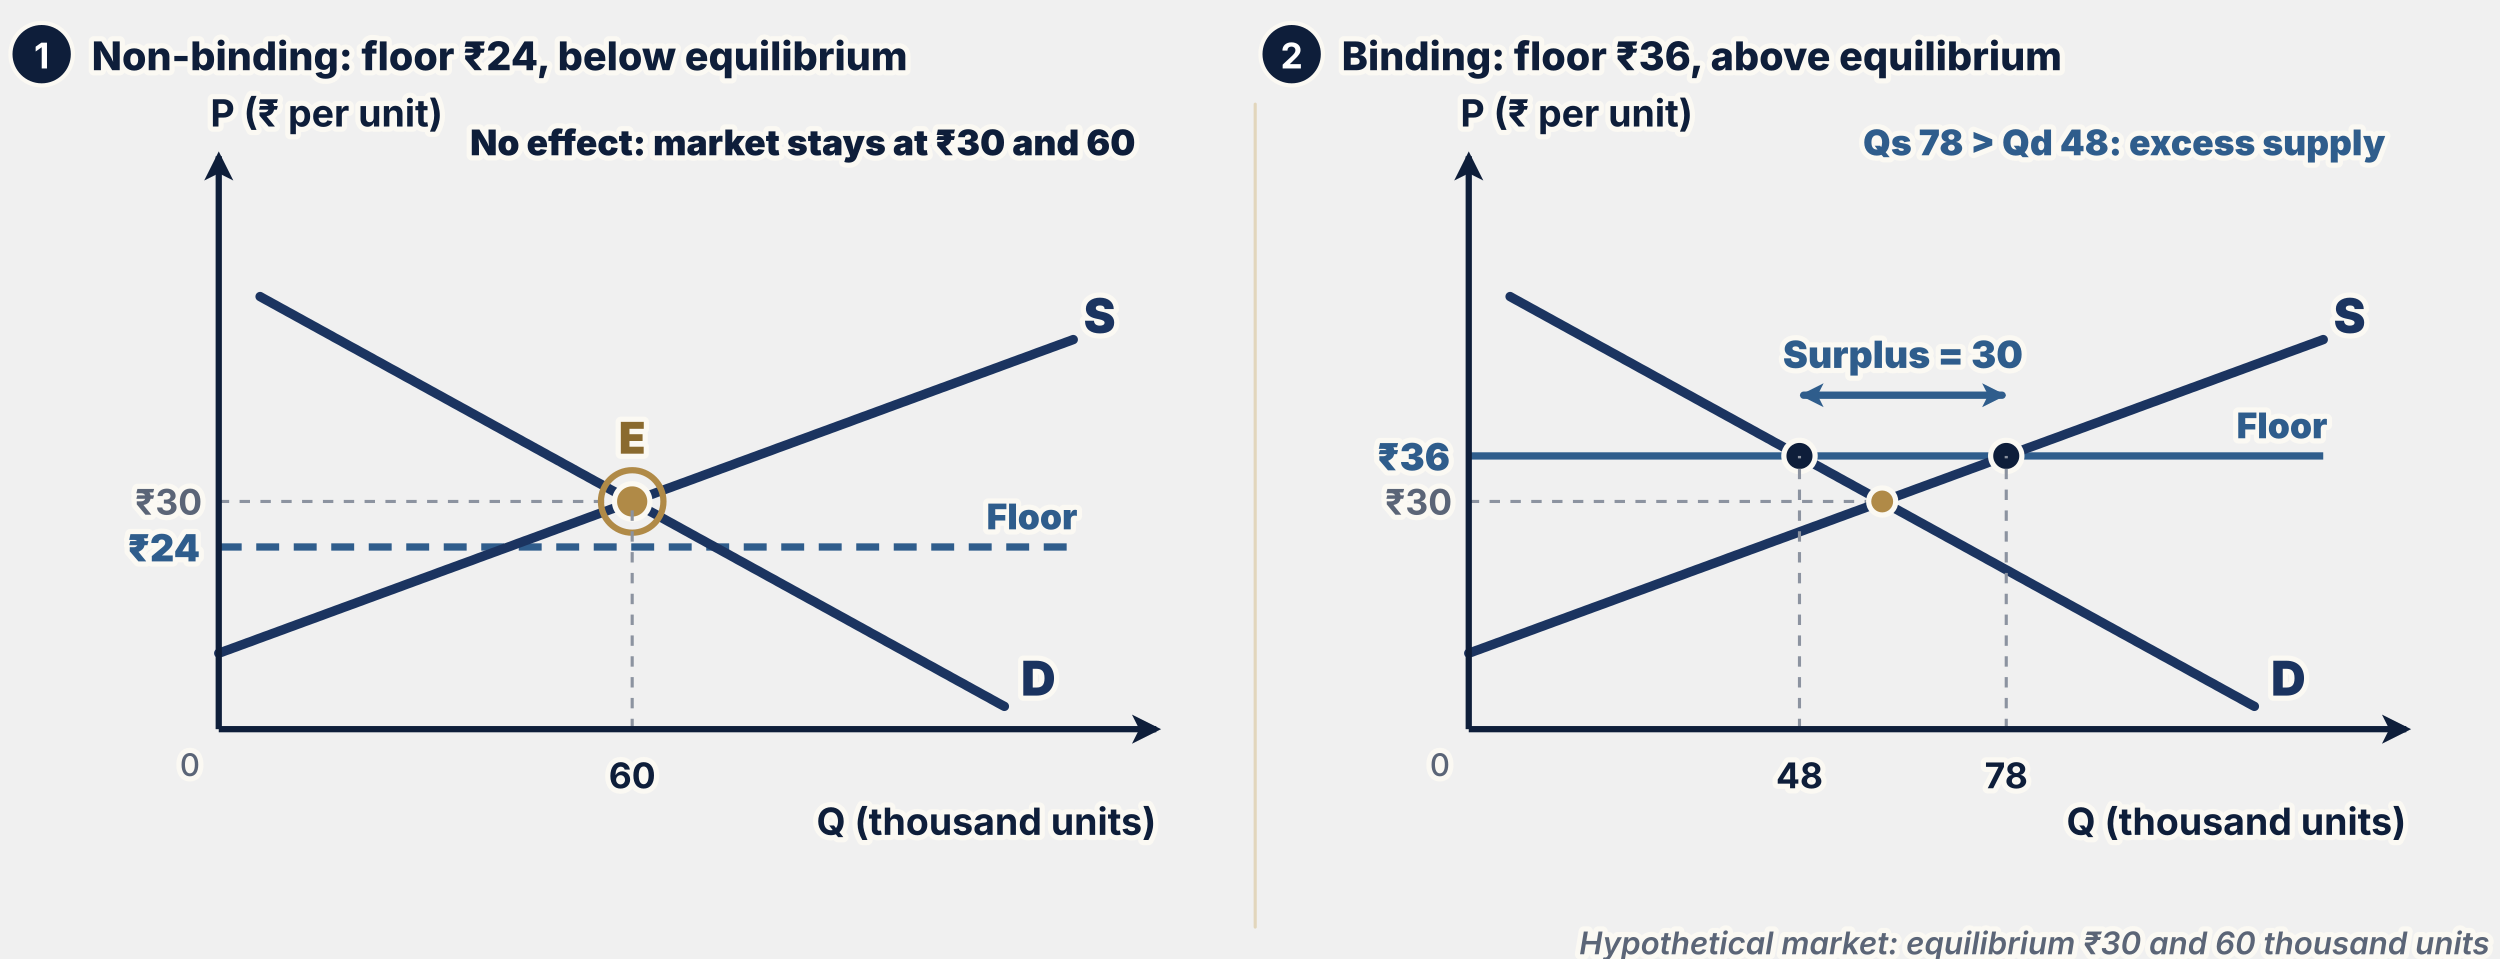
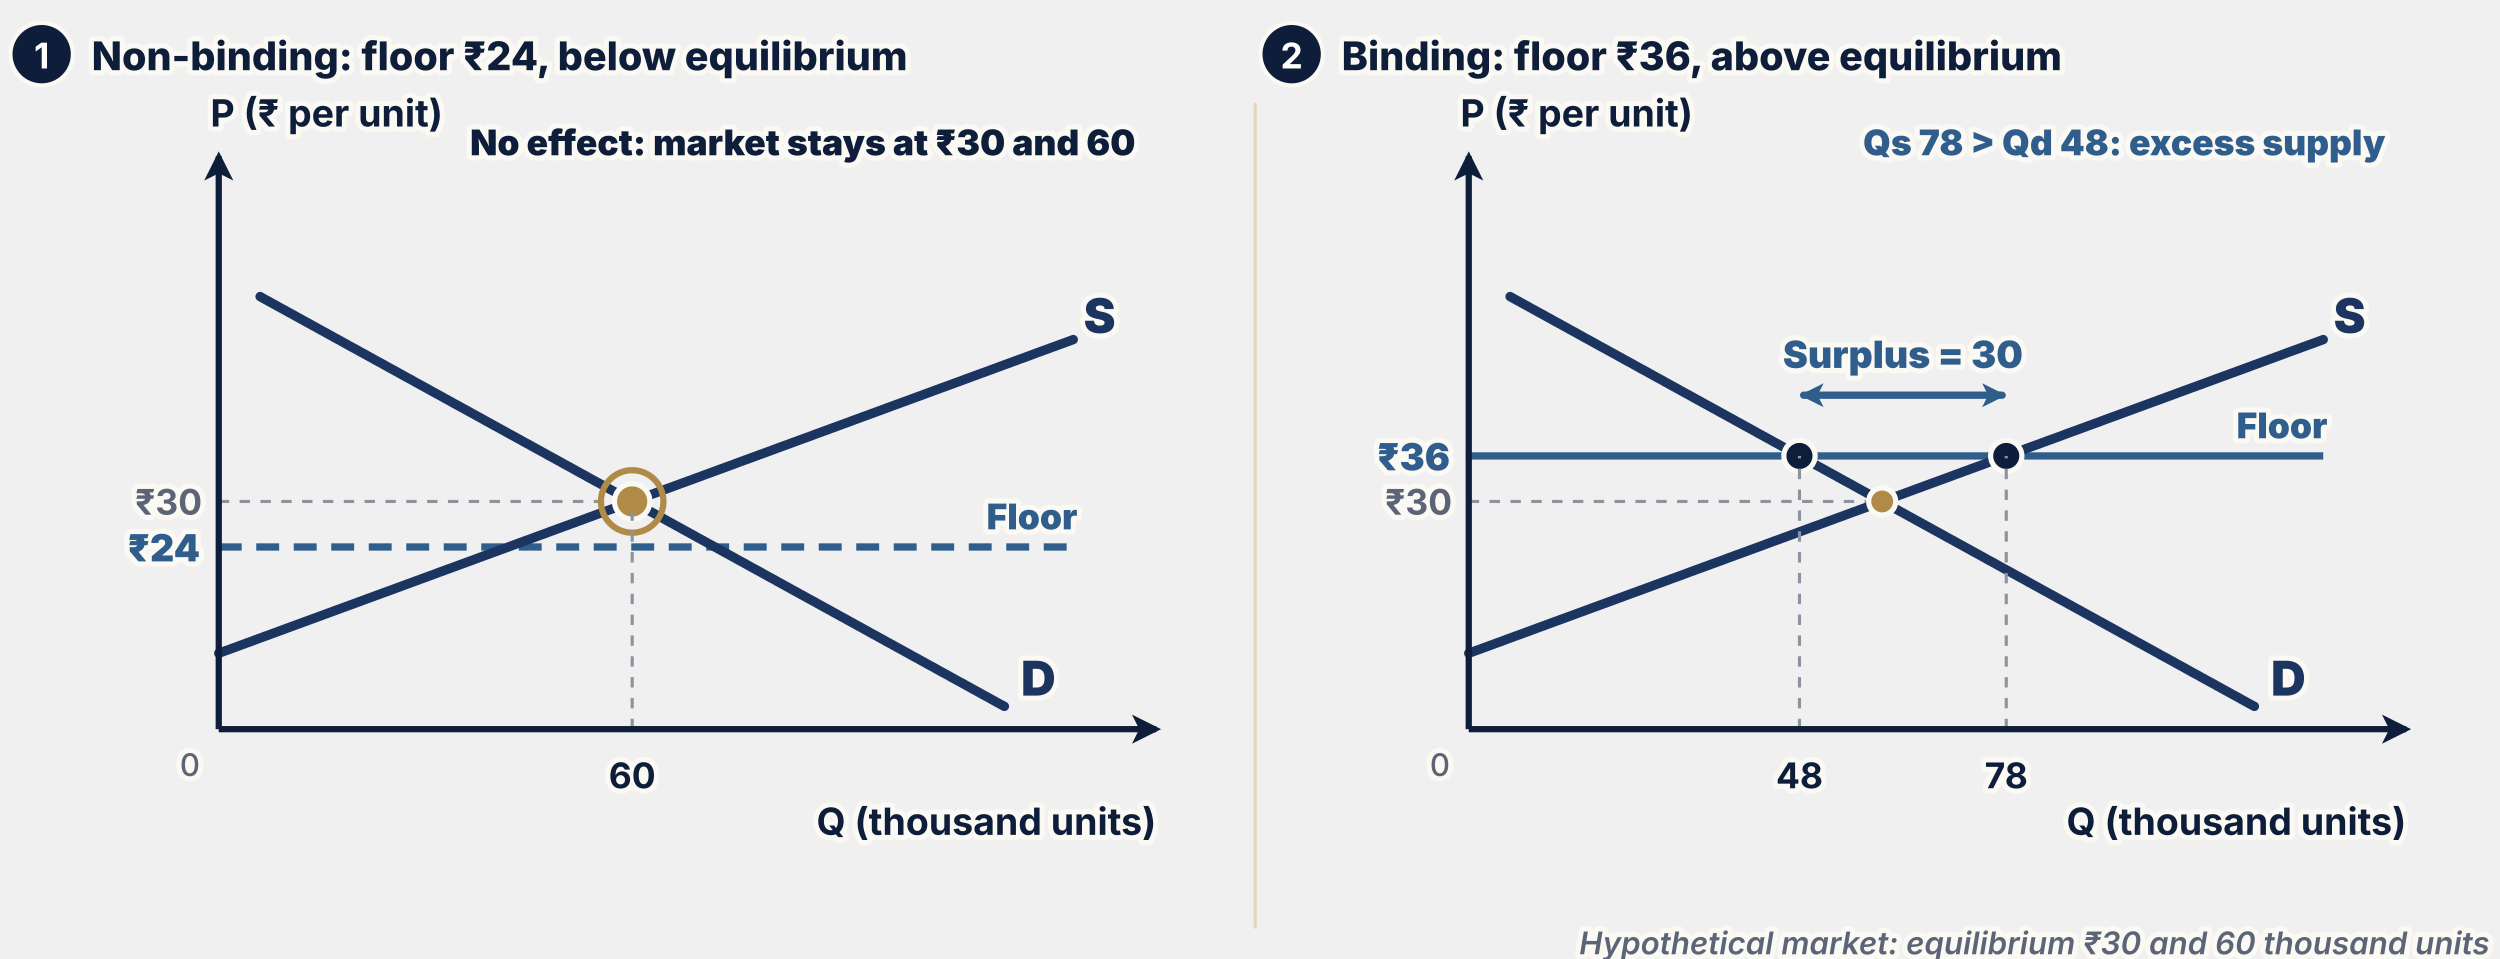
<svg xmlns="http://www.w3.org/2000/svg" width="2400" height="920" viewBox="0 0 2400 920">
  <defs>
    <marker id="ah0E1E3A28" viewBox="0 0 12 12" refX="10" refY="6" markerWidth="28" markerHeight="28" markerUnits="userSpaceOnUse" orient="auto-start-reverse">
      <path d="M0,0 L12,6 L0,12 L3,6 z" fill="#0E1E3A" />
    </marker>
    <marker id="ah2F5D8C23" viewBox="0 0 12 12" refX="10" refY="6" markerWidth="23" markerHeight="23" markerUnits="userSpaceOnUse" orient="auto-start-reverse">
      <path d="M0,0 L12,6 L0,12 L3,6 z" fill="#2F5D8C" />
    </marker>
  </defs>
  <circle cx="40.0" cy="52.0" r="30" fill="#0E1E3A" stroke="#FBF9F3" stroke-width="4" opacity="1" />
  <text x="40.0" y="53.0" font-family="Inter, 'DejaVu Sans', Arial, sans-serif" font-size="34" fill="#FFFFFF" text-anchor="middle" font-weight="750" dominant-baseline="middle">1</text>
  <text x="88.0" y="53.0" font-family="Inter, 'DejaVu Sans', Arial, sans-serif" font-size="38" fill="#0E1E3A" text-anchor="start" font-weight="800" dominant-baseline="middle" paint-order="stroke" stroke="#FBF9F3" stroke-width="10" stroke-linejoin="round">Non-binding: floor ₹24, below equilibrium</text>
  <line x1="210.0" y1="525.1" x2="1030.3" y2="525.1" stroke="#2F5D8C" stroke-width="7" stroke-linecap="butt" stroke-dasharray="22 14" opacity="1" />
  <text x="1034.3" y="495.1" font-family="Inter, 'DejaVu Sans', Arial, sans-serif" font-size="34" fill="#2F5D8C" text-anchor="end" font-weight="850" dominant-baseline="middle" paint-order="stroke" stroke="#FBF9F3" stroke-width="10" stroke-linejoin="round">Floor</text>
  <text x="192.0" y="525.1" font-family="Inter, 'DejaVu Sans', Arial, sans-serif" font-size="36" fill="#2F5D8C" text-anchor="end" font-weight="850" dominant-baseline="middle" paint-order="stroke" stroke="#FBF9F3" stroke-width="10" stroke-linejoin="round">₹24</text>
  <line x1="210.0" y1="481.4" x2="606.9" y2="481.4" stroke="#8C93A0" stroke-width="3" stroke-linecap="butt" stroke-dasharray="10 10" opacity="1" />
  <text x="194.0" y="481.4" font-family="Inter, 'DejaVu Sans', Arial, sans-serif" font-size="34" fill="#5B6577" text-anchor="end" font-weight="700" dominant-baseline="middle" paint-order="stroke" stroke="#FBF9F3" stroke-width="10" stroke-linejoin="round">₹30</text>
  <path d="M249.7,284.7 L252.7,286.4 L255.6,288.0 L258.6,289.6 L261.6,291.3 L264.6,292.9 L267.6,294.6 L270.5,296.2 L273.5,297.8 L276.5,299.5 L279.5,301.1 L282.4,302.7 L285.4,304.4 L288.4,306.0 L291.4,307.7 L294.3,309.3 L297.3,310.9 L300.3,312.6 L303.3,314.2 L306.3,315.9 L309.2,317.5 L312.2,319.1 L315.2,320.8 L318.2,322.4 L321.1,324.1 L324.1,325.7 L327.1,327.3 L330.1,329.0 L333.0,330.6 L336.0,332.3 L339.0,333.9 L342.0,335.5 L345.0,337.2 L347.9,338.8 L350.9,340.4 L353.9,342.1 L356.9,343.7 L359.8,345.4 L362.8,347.0 L365.8,348.6 L368.8,350.3 L371.7,351.9 L374.7,353.6 L377.7,355.2 L380.7,356.8 L383.7,358.5 L386.6,360.1 L389.6,361.8 L392.6,363.4 L395.6,365.0 L398.5,366.7 L401.5,368.3 L404.5,370.0 L407.5,371.6 L410.4,373.2 L413.4,374.9 L416.4,376.5 L419.4,378.2 L422.4,379.8 L425.3,381.4 L428.3,383.1 L431.3,384.7 L434.3,386.4 L437.2,388.0 L440.2,389.6 L443.2,391.3 L446.2,392.9 L449.1,394.5 L452.1,396.2 L455.1,397.8 L458.1,399.5 L461.1,401.1 L464.0,402.7 L467.0,404.4 L470.0,406.0 L473.0,407.7 L475.9,409.3 L478.9,410.9 L481.9,412.6 L484.9,414.2 L487.8,415.9 L490.8,417.5 L493.8,419.1 L496.8,420.8 L499.8,422.4 L502.7,424.1 L505.7,425.7 L508.7,427.3 L511.7,429.0 L514.6,430.6 L517.6,432.2 L520.6,433.9 L523.6,435.5 L526.5,437.2 L529.5,438.8 L532.5,440.4 L535.5,442.1 L538.5,443.7 L541.4,445.4 L544.4,447.0 L547.4,448.6 L550.4,450.3 L553.3,451.9 L556.3,453.6 L559.3,455.2 L562.3,456.8 L565.2,458.5 L568.2,460.1 L571.2,461.8 L574.2,463.4 L577.2,465.0 L580.1,466.7 L583.1,468.3 L586.1,470.0 L589.1,471.6 L592.0,473.2 L595.0,474.9 L598.0,476.5 L601.0,478.1 L603.9,479.8 L606.9,481.4 L609.9,483.1 L612.9,484.7 L615.9,486.3 L618.8,488.0 L621.8,489.6 L624.8,491.3 L627.8,492.9 L630.7,494.5 L633.7,496.2 L636.7,497.8 L639.7,499.5 L642.6,501.1 L645.6,502.7 L648.6,504.4 L651.6,506.0 L654.6,507.7 L657.5,509.3 L660.5,510.9 L663.5,512.6 L666.5,514.2 L669.4,515.9 L672.4,517.5 L675.4,519.1 L678.4,520.8 L681.3,522.4 L684.3,524.0 L687.3,525.7 L690.3,527.3 L693.3,529.0 L696.2,530.6 L699.2,532.2 L702.2,533.9 L705.2,535.5 L708.1,537.2 L711.1,538.8 L714.1,540.4 L717.1,542.1 L720.0,543.7 L723.0,545.4 L726.0,547.0 L729.0,548.6 L732.0,550.3 L734.9,551.9 L737.9,553.6 L740.9,555.2 L743.9,556.8 L746.8,558.5 L749.8,560.1 L752.8,561.8 L755.8,563.4 L758.7,565.0 L761.7,566.7 L764.7,568.3 L767.7,570.0 L770.7,571.6 L773.6,573.2 L776.6,574.9 L779.6,576.5 L782.6,578.1 L785.5,579.8 L788.5,581.4 L791.5,583.1 L794.5,584.7 L797.4,586.3 L800.4,588.0 L803.4,589.6 L806.4,591.3 L809.4,592.9 L812.3,594.5 L815.3,596.2 L818.3,597.8 L821.3,599.5 L824.2,601.1 L827.2,602.7 L830.2,604.4 L833.2,606.0 L836.1,607.7 L839.1,609.3 L842.1,610.9 L845.1,612.6 L848.1,614.2 L851.0,615.9 L854.0,617.5 L857.0,619.1 L860.0,620.8 L862.9,622.4 L865.9,624.0 L868.9,625.7 L871.9,627.3 L874.8,629.0 L877.8,630.6 L880.8,632.2 L883.8,633.9 L886.8,635.5 L889.7,637.2 L892.7,638.8 L895.7,640.4 L898.7,642.1 L901.6,643.7 L904.6,645.4 L907.6,647.0 L910.6,648.6 L913.5,650.3 L916.5,651.9 L919.5,653.6 L922.5,655.2 L925.5,656.8 L928.4,658.5 L931.4,660.1 L934.4,661.8 L937.4,663.4 L940.3,665.0 L943.3,666.7 L946.3,668.3 L949.3,669.9 L952.2,671.6 L955.2,673.2 L958.2,674.9 L961.2,676.5 L964.2,678.1" stroke="#1B3460" stroke-width="9" fill="none" stroke-linecap="round" stroke-linejoin="round" opacity="1" />
  <path d="M210.0,627.1 L213.4,625.9 L216.8,624.6 L220.3,623.4 L223.7,622.1 L227.1,620.9 L230.5,619.6 L233.9,618.4 L237.3,617.1 L240.8,615.9 L244.2,614.6 L247.6,613.3 L251.0,612.1 L254.4,610.8 L257.9,609.6 L261.3,608.3 L264.7,607.1 L268.1,605.8 L271.5,604.6 L274.9,603.3 L278.4,602.0 L281.8,600.8 L285.2,599.5 L288.6,598.3 L292.0,597.0 L295.4,595.8 L298.9,594.5 L302.3,593.3 L305.7,592.0 L309.1,590.8 L312.5,589.5 L316.0,588.2 L319.4,587.0 L322.8,585.7 L326.2,584.5 L329.6,583.2 L333.0,582.0 L336.5,580.7 L339.9,579.5 L343.3,578.2 L346.7,577.0 L350.1,575.7 L353.6,574.4 L357.0,573.2 L360.4,571.9 L363.8,570.7 L367.2,569.4 L370.6,568.2 L374.1,566.9 L377.5,565.7 L380.9,564.4 L384.3,563.2 L387.7,561.9 L391.2,560.6 L394.6,559.4 L398.0,558.1 L401.4,556.9 L404.8,555.6 L408.2,554.4 L411.7,553.1 L415.1,551.9 L418.5,550.6 L421.9,549.3 L425.3,548.1 L428.7,546.8 L432.2,545.6 L435.6,544.3 L439.0,543.1 L442.4,541.8 L445.8,540.6 L449.3,539.3 L452.7,538.1 L456.1,536.8 L459.5,535.5 L462.9,534.3 L466.3,533.0 L469.8,531.8 L473.2,530.5 L476.6,529.3 L480.0,528.0 L483.4,526.8 L486.9,525.5 L490.3,524.3 L493.7,523.0 L497.1,521.7 L500.5,520.5 L503.9,519.2 L507.4,518.0 L510.8,516.7 L514.2,515.5 L517.6,514.2 L521.0,513.0 L524.5,511.7 L527.9,510.4 L531.3,509.2 L534.7,507.9 L538.1,506.7 L541.5,505.4 L545.0,504.2 L548.4,502.9 L551.8,501.7 L555.2,500.4 L558.6,499.2 L562.0,497.9 L565.5,496.6 L568.9,495.4 L572.3,494.1 L575.7,492.9 L579.1,491.6 L582.6,490.4 L586.0,489.1 L589.4,487.9 L592.8,486.6 L596.2,485.4 L599.6,484.1 L603.1,482.8 L606.5,481.6 L609.9,480.3 L613.3,479.1 L616.7,477.8 L620.2,476.6 L623.6,475.3 L627.0,474.1 L630.4,472.8 L633.8,471.6 L637.2,470.3 L640.7,469.0 L644.1,467.8 L647.5,466.5 L650.9,465.3 L654.3,464.0 L657.8,462.8 L661.2,461.5 L664.6,460.3 L668.0,459.0 L671.4,457.8 L674.8,456.5 L678.3,455.2 L681.7,454.0 L685.1,452.7 L688.5,451.5 L691.9,450.2 L695.3,449.0 L698.8,447.7 L702.2,446.5 L705.6,445.2 L709.0,443.9 L712.4,442.7 L715.9,441.4 L719.3,440.2 L722.7,438.9 L726.1,437.7 L729.5,436.4 L732.9,435.2 L736.4,433.9 L739.8,432.7 L743.2,431.4 L746.6,430.1 L750.0,428.9 L753.5,427.6 L756.9,426.4 L760.3,425.1 L763.7,423.9 L767.1,422.6 L770.5,421.4 L774.0,420.1 L777.4,418.9 L780.8,417.6 L784.2,416.3 L787.6,415.1 L791.1,413.8 L794.5,412.6 L797.9,411.3 L801.3,410.1 L804.7,408.8 L808.1,407.6 L811.6,406.3 L815.0,405.1 L818.4,403.8 L821.8,402.5 L825.2,401.3 L828.6,400.0 L832.1,398.8 L835.5,397.5 L838.9,396.3 L842.3,395.0 L845.7,393.8 L849.2,392.5 L852.6,391.2 L856.0,390.0 L859.4,388.7 L862.8,387.5 L866.2,386.2 L869.7,385.0 L873.1,383.7 L876.5,382.5 L879.9,381.2 L883.3,380.0 L886.8,378.7 L890.2,377.4 L893.6,376.2 L897.0,374.9 L900.4,373.7 L903.8,372.4 L907.3,371.2 L910.7,369.9 L914.1,368.7 L917.5,367.4 L920.9,366.2 L924.4,364.9 L927.8,363.6 L931.2,362.4 L934.6,361.1 L938.0,359.9 L941.4,358.6 L944.9,357.4 L948.3,356.1 L951.7,354.9 L955.1,353.6 L958.5,352.4 L961.9,351.1 L965.4,349.8 L968.8,348.6 L972.2,347.3 L975.6,346.1 L979.0,344.8 L982.5,343.6 L985.9,342.3 L989.3,341.1 L992.7,339.8 L996.1,338.5 L999.5,337.3 L1003.0,336.0 L1006.4,334.8 L1009.8,333.5 L1013.2,332.3 L1016.6,331.0 L1020.1,329.8 L1023.5,328.5 L1026.9,327.3 L1030.3,326.0" stroke="#1B3460" stroke-width="9" fill="none" stroke-linecap="round" stroke-linejoin="round" opacity="1" />
  <text x="980.2" y="650.1" font-family="Inter, 'DejaVu Sans', Arial, sans-serif" font-size="46" fill="#1B3460" text-anchor="start" font-weight="850" dominant-baseline="middle" paint-order="stroke" stroke="#FBF9F3" stroke-width="10" stroke-linejoin="round">D</text>
  <text x="1040.3" y="302.0" font-family="Inter, 'DejaVu Sans', Arial, sans-serif" font-size="46" fill="#1B3460" text-anchor="start" font-weight="850" dominant-baseline="middle" paint-order="stroke" stroke="#FBF9F3" stroke-width="10" stroke-linejoin="round">S</text>
  <circle cx="606.9" cy="481.4" r="30" fill="none" stroke="#B08A47" stroke-width="6" />
  <circle cx="606.9" cy="481.4" r="17" fill="#B08A47" stroke="#FBF9F3" stroke-width="5" opacity="1" />
  <line x1="606.9" y1="700.0" x2="606.9" y2="481.4" stroke="#8C93A0" stroke-width="3" stroke-linecap="butt" stroke-dasharray="10 10" opacity="1" />
  <text x="606.9" y="744.0" font-family="Inter, 'DejaVu Sans', Arial, sans-serif" font-size="34" fill="#0E1E3A" text-anchor="middle" font-weight="700" dominant-baseline="middle" paint-order="stroke" stroke="#FBF9F3" stroke-width="10" stroke-linejoin="round">60</text>
-   <text x="606.9" y="419.4" font-family="Inter, 'DejaVu Sans', Arial, sans-serif" font-size="42" fill="#8A6A2E" text-anchor="middle" font-weight="850" dominant-baseline="middle" paint-order="stroke" stroke="#FBF9F3" stroke-width="10" stroke-linejoin="round">E</text>
  <text x="1090.0" y="136.0" font-family="Inter, 'DejaVu Sans', Arial, sans-serif" font-size="34" fill="#0E1E3A" text-anchor="end" font-weight="850" dominant-baseline="middle" paint-order="stroke" stroke="#FBF9F3" stroke-width="10" stroke-linejoin="round">No effect: market stays at ₹30 and 60</text>
  <line x1="210.0" y1="700.0" x2="210.0" y2="150.0" stroke="#0E1E3A" stroke-width="6" stroke-linecap="butt" marker-end="url(#ah0E1E3A28)" opacity="1" />
  <line x1="210.0" y1="700.0" x2="1110.0" y2="700.0" stroke="#0E1E3A" stroke-width="6" stroke-linecap="butt" marker-end="url(#ah0E1E3A28)" opacity="1" />
  <text x="192.0" y="734.0" font-family="Inter, 'DejaVu Sans', Arial, sans-serif" font-size="30" fill="#5B6577" text-anchor="end" font-weight="500" dominant-baseline="middle" paint-order="stroke" stroke="#FBF9F3" stroke-width="10" stroke-linejoin="round">0</text>
  <text x="202.0" y="108.0" font-family="Inter, 'DejaVu Sans', Arial, sans-serif" font-size="36" fill="#0E1E3A" text-anchor="start" font-weight="750" dominant-baseline="middle" paint-order="stroke" stroke="#FBF9F3" stroke-width="10" stroke-linejoin="round">P (₹ per unit)</text>
  <text x="1110.0" y="788.0" font-family="Inter, 'DejaVu Sans', Arial, sans-serif" font-size="36" fill="#0E1E3A" text-anchor="end" font-weight="750" dominant-baseline="middle" paint-order="stroke" stroke="#FBF9F3" stroke-width="10" stroke-linejoin="round">Q (thousand units)</text>
  <circle cx="1240.0" cy="52.0" r="30" fill="#0E1E3A" stroke="#FBF9F3" stroke-width="4" opacity="1" />
  <text x="1240.0" y="53.0" font-family="Inter, 'DejaVu Sans', Arial, sans-serif" font-size="34" fill="#FFFFFF" text-anchor="middle" font-weight="750" dominant-baseline="middle">2</text>
  <text x="1288.0" y="53.0" font-family="Inter, 'DejaVu Sans', Arial, sans-serif" font-size="38" fill="#0E1E3A" text-anchor="start" font-weight="800" dominant-baseline="middle" paint-order="stroke" stroke="#FBF9F3" stroke-width="10" stroke-linejoin="round">Binding: floor ₹36, above equilibrium</text>
  <line x1="1410.0" y1="437.7" x2="2230.3" y2="437.7" stroke="#2F5D8C" stroke-width="7" stroke-linecap="butt" opacity="1" />
  <text x="2234.3" y="407.7" font-family="Inter, 'DejaVu Sans', Arial, sans-serif" font-size="34" fill="#2F5D8C" text-anchor="end" font-weight="850" dominant-baseline="middle" paint-order="stroke" stroke="#FBF9F3" stroke-width="10" stroke-linejoin="round">Floor</text>
  <text x="1392.0" y="437.7" font-family="Inter, 'DejaVu Sans', Arial, sans-serif" font-size="36" fill="#2F5D8C" text-anchor="end" font-weight="850" dominant-baseline="middle" paint-order="stroke" stroke="#FBF9F3" stroke-width="10" stroke-linejoin="round">₹36</text>
  <line x1="1410.0" y1="481.4" x2="1806.9" y2="481.4" stroke="#8C93A0" stroke-width="3" stroke-linecap="butt" stroke-dasharray="10 10" opacity="1" />
  <text x="1394.0" y="481.4" font-family="Inter, 'DejaVu Sans', Arial, sans-serif" font-size="34" fill="#5B6577" text-anchor="end" font-weight="700" dominant-baseline="middle" paint-order="stroke" stroke="#FBF9F3" stroke-width="10" stroke-linejoin="round">₹30</text>
  <path d="M1449.7,284.7 L1452.7,286.4 L1455.6,288.0 L1458.6,289.6 L1461.6,291.3 L1464.6,292.9 L1467.6,294.6 L1470.5,296.2 L1473.5,297.8 L1476.5,299.5 L1479.5,301.1 L1482.4,302.7 L1485.4,304.4 L1488.4,306.0 L1491.4,307.7 L1494.3,309.3 L1497.3,310.9 L1500.3,312.6 L1503.3,314.2 L1506.3,315.9 L1509.2,317.5 L1512.2,319.1 L1515.2,320.8 L1518.2,322.4 L1521.1,324.1 L1524.1,325.7 L1527.1,327.3 L1530.1,329.0 L1533.0,330.6 L1536.0,332.3 L1539.0,333.9 L1542.0,335.5 L1545.0,337.2 L1547.9,338.8 L1550.9,340.4 L1553.9,342.1 L1556.9,343.7 L1559.8,345.4 L1562.8,347.0 L1565.8,348.6 L1568.8,350.3 L1571.7,351.9 L1574.7,353.6 L1577.7,355.2 L1580.7,356.8 L1583.7,358.5 L1586.6,360.1 L1589.6,361.8 L1592.6,363.4 L1595.6,365.0 L1598.5,366.7 L1601.5,368.3 L1604.5,370.0 L1607.5,371.6 L1610.4,373.2 L1613.4,374.9 L1616.4,376.5 L1619.4,378.2 L1622.4,379.8 L1625.3,381.4 L1628.3,383.1 L1631.3,384.7 L1634.3,386.4 L1637.2,388.0 L1640.2,389.6 L1643.2,391.3 L1646.2,392.9 L1649.1,394.5 L1652.1,396.2 L1655.1,397.8 L1658.1,399.5 L1661.1,401.1 L1664.0,402.7 L1667.0,404.4 L1670.0,406.0 L1673.0,407.7 L1675.9,409.3 L1678.9,410.9 L1681.9,412.6 L1684.9,414.2 L1687.8,415.9 L1690.8,417.5 L1693.8,419.1 L1696.8,420.8 L1699.8,422.4 L1702.7,424.1 L1705.7,425.7 L1708.7,427.3 L1711.7,429.0 L1714.6,430.6 L1717.6,432.2 L1720.6,433.9 L1723.6,435.5 L1726.5,437.2 L1729.5,438.8 L1732.5,440.4 L1735.5,442.1 L1738.5,443.7 L1741.4,445.4 L1744.4,447.0 L1747.4,448.6 L1750.4,450.3 L1753.3,451.9 L1756.3,453.6 L1759.3,455.2 L1762.3,456.8 L1765.2,458.5 L1768.2,460.1 L1771.2,461.8 L1774.2,463.4 L1777.2,465.0 L1780.1,466.7 L1783.1,468.3 L1786.1,470.0 L1789.1,471.6 L1792.0,473.2 L1795.0,474.9 L1798.0,476.5 L1801.0,478.1 L1803.9,479.8 L1806.9,481.4 L1809.9,483.1 L1812.9,484.7 L1815.9,486.3 L1818.8,488.0 L1821.8,489.6 L1824.8,491.3 L1827.8,492.9 L1830.7,494.5 L1833.7,496.2 L1836.7,497.8 L1839.7,499.5 L1842.6,501.1 L1845.6,502.7 L1848.6,504.4 L1851.6,506.0 L1854.6,507.7 L1857.5,509.3 L1860.5,510.9 L1863.5,512.6 L1866.5,514.2 L1869.4,515.9 L1872.4,517.5 L1875.4,519.1 L1878.4,520.8 L1881.3,522.4 L1884.3,524.0 L1887.3,525.7 L1890.3,527.3 L1893.3,529.0 L1896.2,530.6 L1899.2,532.2 L1902.2,533.9 L1905.2,535.5 L1908.1,537.2 L1911.1,538.8 L1914.1,540.4 L1917.1,542.1 L1920.0,543.7 L1923.0,545.4 L1926.0,547.0 L1929.0,548.6 L1932.0,550.3 L1934.9,551.9 L1937.9,553.6 L1940.9,555.2 L1943.9,556.8 L1946.8,558.5 L1949.8,560.1 L1952.8,561.8 L1955.8,563.4 L1958.7,565.0 L1961.7,566.7 L1964.7,568.3 L1967.7,570.0 L1970.7,571.6 L1973.6,573.2 L1976.6,574.9 L1979.6,576.5 L1982.6,578.1 L1985.5,579.8 L1988.5,581.4 L1991.5,583.1 L1994.5,584.7 L1997.4,586.3 L2000.4,588.0 L2003.4,589.6 L2006.4,591.3 L2009.4,592.9 L2012.3,594.5 L2015.3,596.2 L2018.3,597.8 L2021.3,599.5 L2024.2,601.1 L2027.2,602.7 L2030.2,604.4 L2033.2,606.0 L2036.1,607.7 L2039.1,609.3 L2042.1,610.9 L2045.1,612.6 L2048.1,614.2 L2051.0,615.9 L2054.0,617.5 L2057.0,619.1 L2060.0,620.8 L2062.9,622.4 L2065.9,624.0 L2068.9,625.7 L2071.9,627.3 L2074.8,629.0 L2077.8,630.6 L2080.8,632.2 L2083.8,633.9 L2086.8,635.5 L2089.7,637.2 L2092.7,638.8 L2095.7,640.4 L2098.7,642.1 L2101.6,643.7 L2104.6,645.4 L2107.6,647.0 L2110.6,648.6 L2113.5,650.3 L2116.5,651.9 L2119.5,653.6 L2122.5,655.2 L2125.5,656.8 L2128.4,658.5 L2131.4,660.1 L2134.4,661.8 L2137.4,663.4 L2140.3,665.0 L2143.3,666.7 L2146.3,668.3 L2149.3,669.9 L2152.2,671.6 L2155.2,673.2 L2158.2,674.9 L2161.2,676.5 L2164.2,678.1" stroke="#1B3460" stroke-width="9" fill="none" stroke-linecap="round" stroke-linejoin="round" opacity="1" />
  <path d="M1410.0,627.1 L1413.4,625.9 L1416.8,624.6 L1420.3,623.4 L1423.7,622.1 L1427.1,620.9 L1430.5,619.6 L1433.9,618.4 L1437.3,617.1 L1440.8,615.9 L1444.2,614.6 L1447.6,613.3 L1451.0,612.1 L1454.4,610.8 L1457.9,609.6 L1461.3,608.3 L1464.7,607.1 L1468.1,605.8 L1471.5,604.6 L1474.9,603.3 L1478.4,602.0 L1481.8,600.8 L1485.2,599.5 L1488.6,598.3 L1492.0,597.0 L1495.4,595.8 L1498.9,594.5 L1502.3,593.3 L1505.7,592.0 L1509.1,590.8 L1512.5,589.5 L1516.0,588.2 L1519.4,587.0 L1522.8,585.7 L1526.2,584.5 L1529.6,583.2 L1533.0,582.0 L1536.5,580.7 L1539.9,579.5 L1543.3,578.2 L1546.7,577.0 L1550.1,575.7 L1553.6,574.4 L1557.0,573.2 L1560.4,571.9 L1563.8,570.7 L1567.2,569.4 L1570.6,568.2 L1574.1,566.9 L1577.5,565.7 L1580.9,564.4 L1584.3,563.2 L1587.7,561.9 L1591.2,560.6 L1594.6,559.4 L1598.0,558.1 L1601.4,556.9 L1604.8,555.6 L1608.2,554.4 L1611.7,553.1 L1615.1,551.9 L1618.5,550.6 L1621.9,549.3 L1625.3,548.1 L1628.7,546.8 L1632.2,545.6 L1635.6,544.3 L1639.0,543.1 L1642.4,541.8 L1645.8,540.6 L1649.3,539.3 L1652.7,538.1 L1656.1,536.8 L1659.5,535.5 L1662.9,534.3 L1666.3,533.0 L1669.8,531.8 L1673.2,530.5 L1676.6,529.3 L1680.0,528.0 L1683.4,526.8 L1686.9,525.5 L1690.3,524.3 L1693.7,523.0 L1697.1,521.7 L1700.5,520.5 L1703.9,519.2 L1707.4,518.0 L1710.8,516.7 L1714.2,515.5 L1717.6,514.2 L1721.0,513.0 L1724.5,511.7 L1727.9,510.4 L1731.3,509.2 L1734.7,507.9 L1738.1,506.7 L1741.5,505.4 L1745.0,504.2 L1748.4,502.9 L1751.8,501.7 L1755.2,500.4 L1758.6,499.2 L1762.0,497.9 L1765.5,496.6 L1768.9,495.4 L1772.3,494.1 L1775.7,492.9 L1779.1,491.6 L1782.6,490.4 L1786.0,489.1 L1789.4,487.9 L1792.8,486.6 L1796.2,485.4 L1799.6,484.1 L1803.1,482.8 L1806.5,481.6 L1809.9,480.3 L1813.3,479.1 L1816.7,477.8 L1820.2,476.6 L1823.6,475.3 L1827.0,474.1 L1830.4,472.8 L1833.8,471.6 L1837.2,470.3 L1840.7,469.0 L1844.1,467.8 L1847.5,466.5 L1850.9,465.3 L1854.3,464.0 L1857.8,462.8 L1861.2,461.5 L1864.6,460.3 L1868.0,459.0 L1871.4,457.8 L1874.8,456.5 L1878.3,455.2 L1881.7,454.0 L1885.1,452.7 L1888.5,451.5 L1891.9,450.2 L1895.3,449.0 L1898.8,447.7 L1902.2,446.5 L1905.6,445.2 L1909.0,443.9 L1912.4,442.7 L1915.9,441.4 L1919.3,440.2 L1922.7,438.9 L1926.1,437.7 L1929.5,436.4 L1932.9,435.2 L1936.4,433.9 L1939.8,432.7 L1943.2,431.4 L1946.6,430.1 L1950.0,428.9 L1953.5,427.6 L1956.9,426.4 L1960.3,425.1 L1963.7,423.9 L1967.1,422.6 L1970.5,421.4 L1974.0,420.1 L1977.4,418.9 L1980.8,417.6 L1984.2,416.3 L1987.6,415.1 L1991.1,413.8 L1994.5,412.6 L1997.9,411.3 L2001.3,410.1 L2004.7,408.8 L2008.1,407.6 L2011.6,406.3 L2015.0,405.1 L2018.4,403.8 L2021.8,402.5 L2025.2,401.3 L2028.6,400.0 L2032.1,398.8 L2035.5,397.5 L2038.9,396.3 L2042.3,395.0 L2045.7,393.8 L2049.2,392.5 L2052.6,391.2 L2056.0,390.0 L2059.4,388.7 L2062.8,387.5 L2066.2,386.2 L2069.7,385.0 L2073.1,383.7 L2076.5,382.5 L2079.9,381.2 L2083.3,380.0 L2086.8,378.7 L2090.2,377.4 L2093.6,376.2 L2097.0,374.9 L2100.4,373.7 L2103.8,372.4 L2107.3,371.2 L2110.7,369.9 L2114.1,368.7 L2117.5,367.4 L2120.9,366.2 L2124.4,364.9 L2127.8,363.6 L2131.2,362.4 L2134.6,361.1 L2138.0,359.9 L2141.4,358.6 L2144.9,357.4 L2148.3,356.1 L2151.7,354.9 L2155.1,353.6 L2158.5,352.4 L2161.9,351.1 L2165.4,349.8 L2168.8,348.6 L2172.2,347.3 L2175.6,346.1 L2179.0,344.8 L2182.5,343.6 L2185.9,342.3 L2189.3,341.1 L2192.7,339.8 L2196.1,338.5 L2199.5,337.3 L2203.0,336.0 L2206.4,334.8 L2209.8,333.5 L2213.2,332.3 L2216.6,331.0 L2220.1,329.8 L2223.5,328.5 L2226.9,327.3 L2230.3,326.0" stroke="#1B3460" stroke-width="9" fill="none" stroke-linecap="round" stroke-linejoin="round" opacity="1" />
  <text x="2180.2" y="650.1" font-family="Inter, 'DejaVu Sans', Arial, sans-serif" font-size="46" fill="#1B3460" text-anchor="start" font-weight="850" dominant-baseline="middle" paint-order="stroke" stroke="#FBF9F3" stroke-width="10" stroke-linejoin="round">D</text>
  <text x="2240.3" y="302.0" font-family="Inter, 'DejaVu Sans', Arial, sans-serif" font-size="46" fill="#1B3460" text-anchor="start" font-weight="850" dominant-baseline="middle" paint-order="stroke" stroke="#FBF9F3" stroke-width="10" stroke-linejoin="round">S</text>
  <circle cx="1926.0" cy="437.7" r="15" fill="#0E1E3A" stroke="#FBF9F3" stroke-width="5" opacity="1" />
  <circle cx="1727.5" cy="437.7" r="15" fill="#0E1E3A" stroke="#FBF9F3" stroke-width="5" opacity="1" />
  <circle cx="1806.9" cy="481.4" r="13" fill="#B08A47" stroke="#FBF9F3" stroke-width="5" opacity="1" />
  <line x1="1926.0" y1="700.0" x2="1926.0" y2="437.7" stroke="#8C93A0" stroke-width="3" stroke-linecap="butt" stroke-dasharray="10 10" opacity="1" />
  <text x="1926.0" y="744.0" font-family="Inter, 'DejaVu Sans', Arial, sans-serif" font-size="34" fill="#0E1E3A" text-anchor="middle" font-weight="700" dominant-baseline="middle" paint-order="stroke" stroke="#FBF9F3" stroke-width="10" stroke-linejoin="round">78</text>
  <line x1="1727.5" y1="700.0" x2="1727.5" y2="437.7" stroke="#8C93A0" stroke-width="3" stroke-linecap="butt" stroke-dasharray="10 10" opacity="1" />
  <text x="1727.5" y="744.0" font-family="Inter, 'DejaVu Sans', Arial, sans-serif" font-size="34" fill="#0E1E3A" text-anchor="middle" font-weight="700" dominant-baseline="middle" paint-order="stroke" stroke="#FBF9F3" stroke-width="10" stroke-linejoin="round">48</text>
  <line x1="1731.5" y1="379.4" x2="1922.0" y2="379.4" stroke="#2F5D8C" stroke-width="7" stroke-linecap="round" marker-end="url(#ah2F5D8C23)" marker-start="url(#ah2F5D8C23)" opacity="1" />
  <text x="1826.8" y="339.4" font-family="Inter, 'DejaVu Sans', Arial, sans-serif" font-size="36" fill="#2F5D8C" text-anchor="middle" font-weight="850" dominant-baseline="middle" paint-order="stroke" stroke="#FBF9F3" stroke-width="10" stroke-linejoin="round">Surplus = 30</text>
  <text x="2290.0" y="136.0" font-family="Inter, 'DejaVu Sans', Arial, sans-serif" font-size="34" fill="#2F5D8C" text-anchor="end" font-weight="850" dominant-baseline="middle" paint-order="stroke" stroke="#FBF9F3" stroke-width="10" stroke-linejoin="round">Qs 78 &gt; Qd 48: excess supply</text>
  <line x1="1410.0" y1="700.0" x2="1410.0" y2="150.0" stroke="#0E1E3A" stroke-width="6" stroke-linecap="butt" marker-end="url(#ah0E1E3A28)" opacity="1" />
  <line x1="1410.0" y1="700.0" x2="2310.0" y2="700.0" stroke="#0E1E3A" stroke-width="6" stroke-linecap="butt" marker-end="url(#ah0E1E3A28)" opacity="1" />
  <text x="1392.0" y="734.0" font-family="Inter, 'DejaVu Sans', Arial, sans-serif" font-size="30" fill="#5B6577" text-anchor="end" font-weight="500" dominant-baseline="middle" paint-order="stroke" stroke="#FBF9F3" stroke-width="10" stroke-linejoin="round">0</text>
  <text x="1402.0" y="108.0" font-family="Inter, 'DejaVu Sans', Arial, sans-serif" font-size="36" fill="#0E1E3A" text-anchor="start" font-weight="750" dominant-baseline="middle" paint-order="stroke" stroke="#FBF9F3" stroke-width="10" stroke-linejoin="round">P (₹ per unit)</text>
  <text x="2310.0" y="788.0" font-family="Inter, 'DejaVu Sans', Arial, sans-serif" font-size="36" fill="#0E1E3A" text-anchor="end" font-weight="750" dominant-baseline="middle" paint-order="stroke" stroke="#FBF9F3" stroke-width="10" stroke-linejoin="round">Q (thousand units)</text>
  <line x1="1205.0" y1="100.0" x2="1205.0" y2="890.0" stroke="#E2D6BC" stroke-width="3" stroke-linecap="round" opacity="1" />
  <text x="2390.0" y="905.0" font-family="Inter, 'DejaVu Sans', Arial, sans-serif" font-size="30" fill="#5B6577" text-anchor="end" font-weight="600" dominant-baseline="middle" font-style="italic" paint-order="stroke" stroke="#FBF9F3" stroke-width="10" stroke-linejoin="round">Hypothetical market: equilibrium ₹30 and 60 thousand units</text>
</svg>
